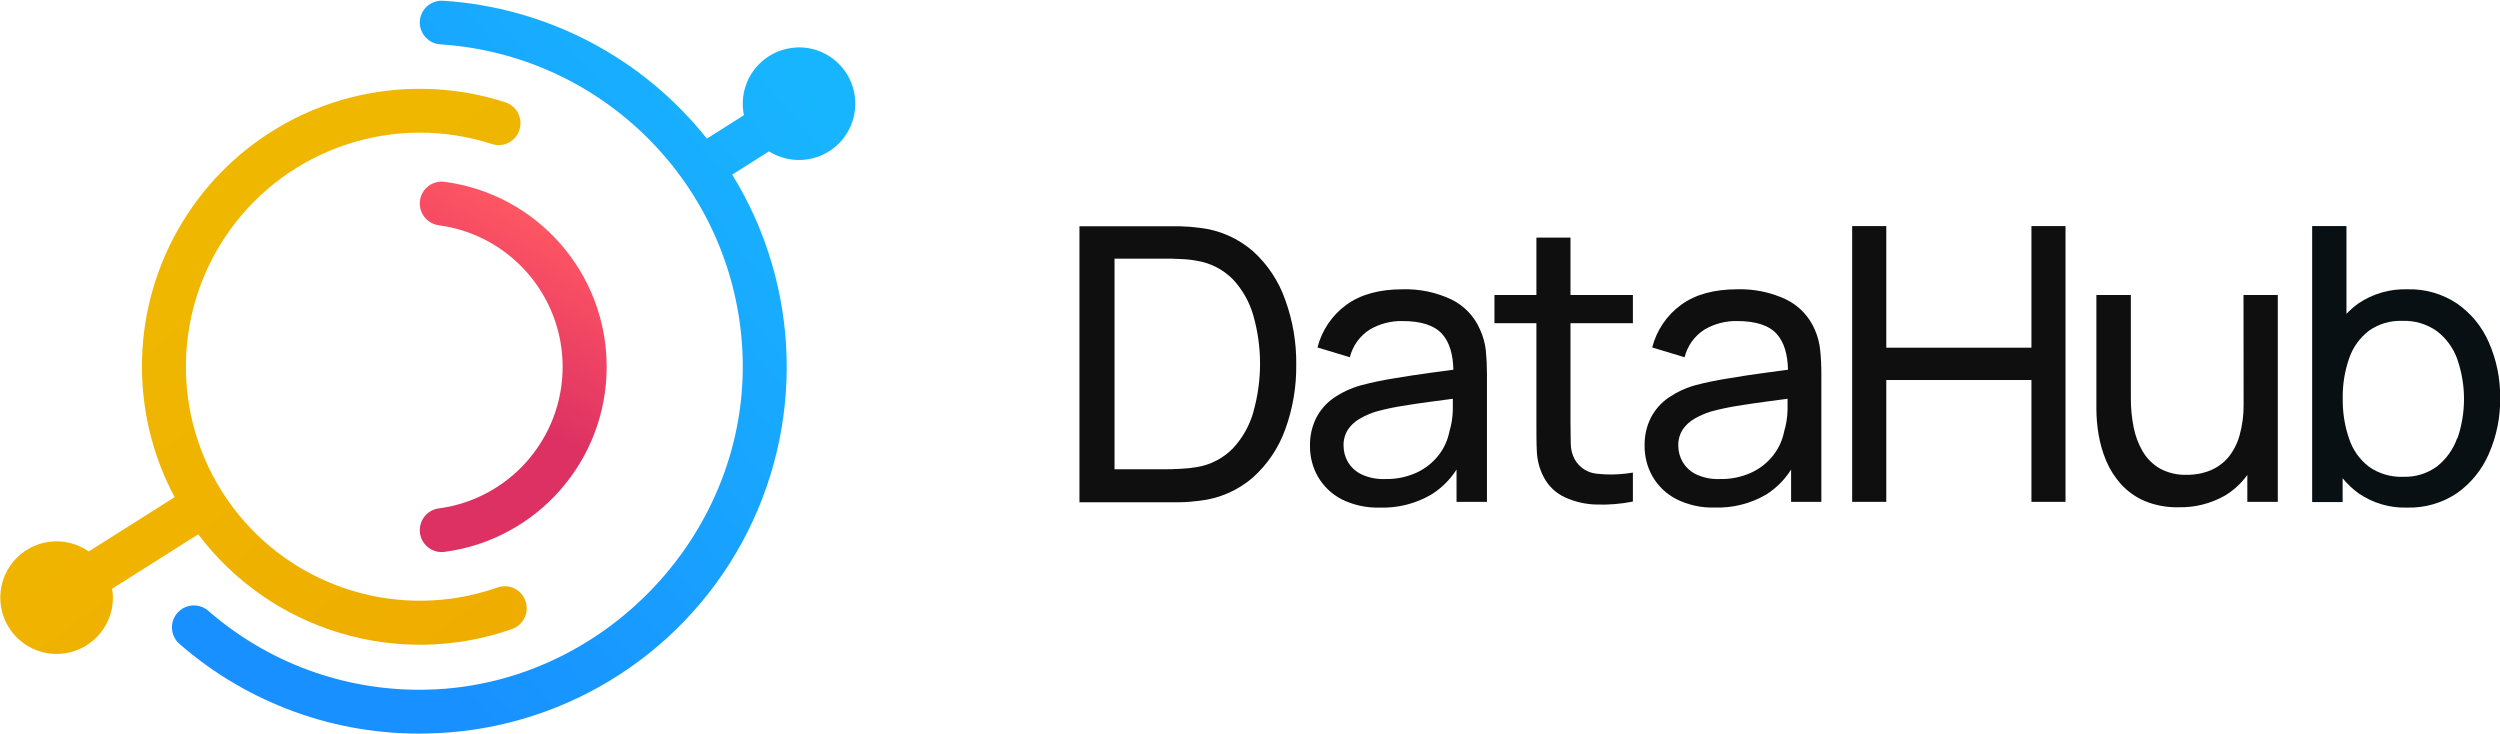
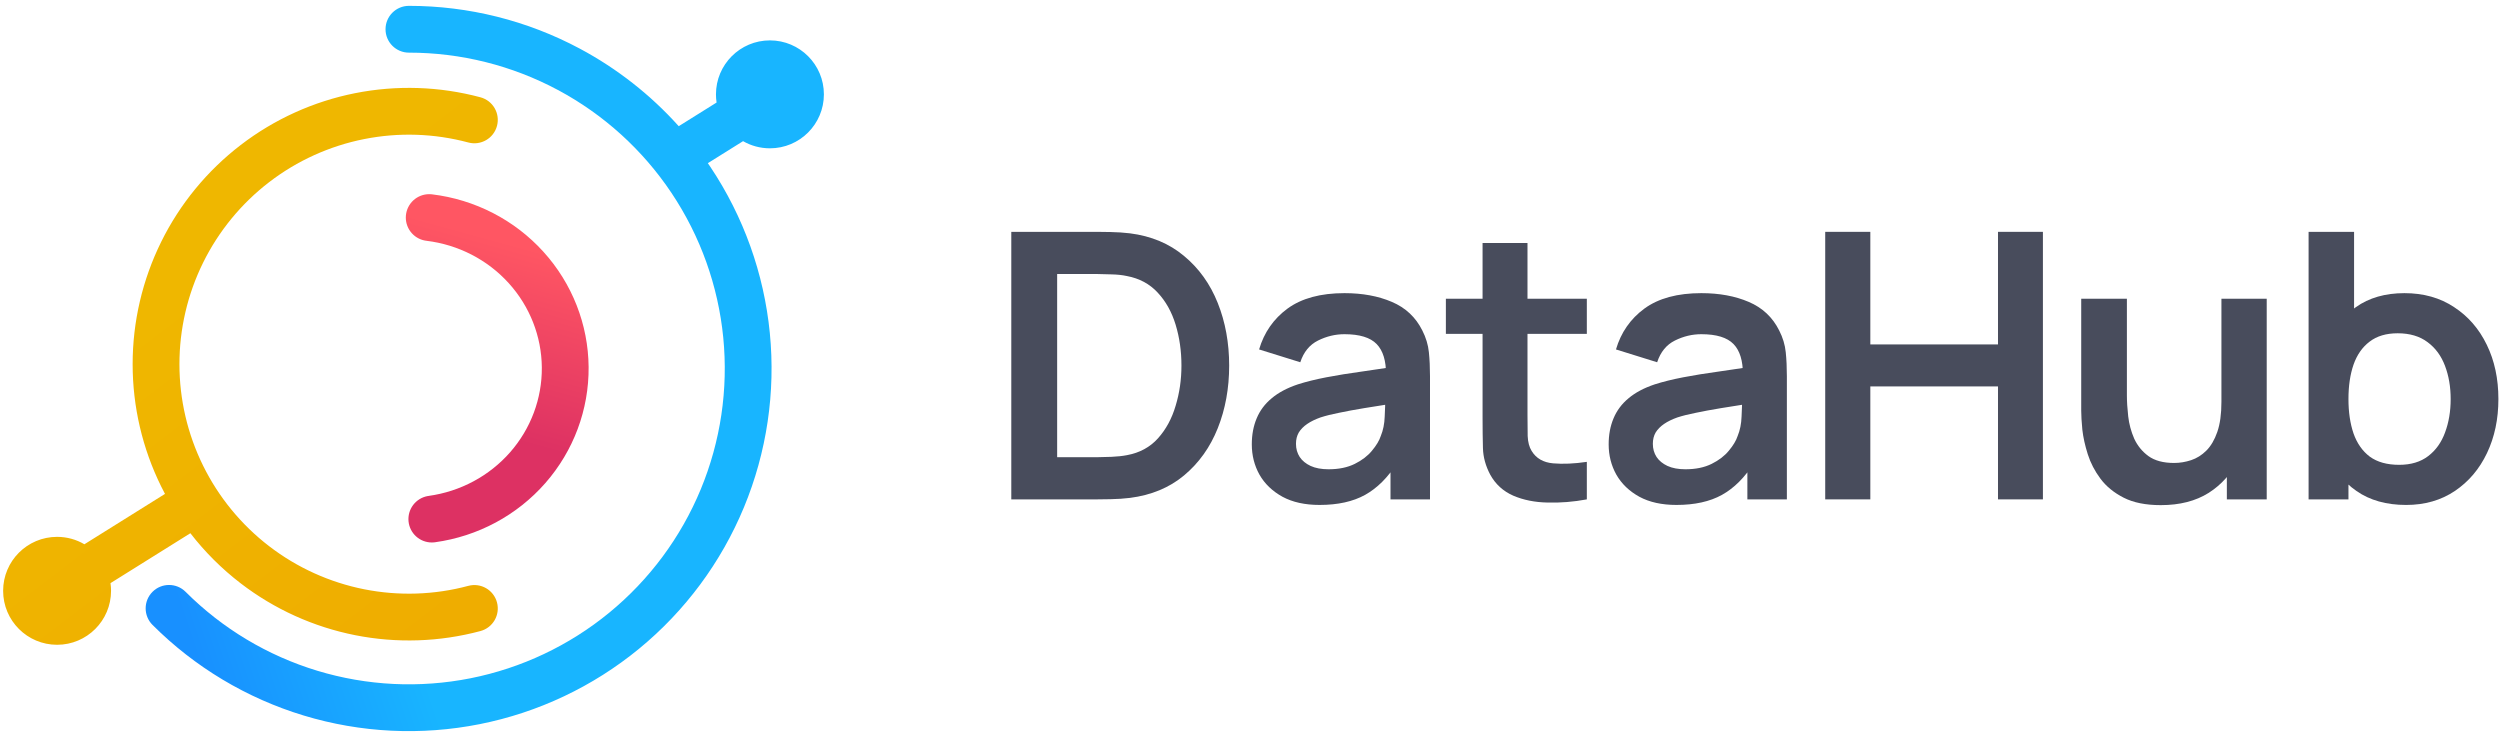
- <svg xmlns="http://www.w3.org/2000/svg" viewBox="0 0 443.86 130.26">
+ <svg xmlns="http://www.w3.org/2000/svg" width="381" height="112" viewBox="0 0 381 112" fill="none">
+   <path fill-rule="evenodd" clip-rule="evenodd" d="M55.497 21.196C60.759 20.149 66.191 20.327 71.373 21.715C73.275 22.225 75.231 21.096 75.74 19.194C76.25 17.292 75.121 15.337 73.219 14.827C66.98 13.156 60.441 12.942 54.106 14.202C47.772 15.462 41.812 18.162 36.688 22.094C31.564 26.026 27.413 31.084 24.556 36.876C21.699 42.669 20.214 49.041 20.214 55.5C20.214 61.959 21.699 68.331 24.556 74.123C24.746 74.509 24.942 74.892 25.144 75.271L12.863 82.947C11.642 82.229 10.219 81.817 8.7 81.817C4.158 81.817 0.476 85.499 0.476 90.041C0.476 94.583 4.158 98.265 8.7 98.265C13.242 98.265 16.924 94.583 16.924 90.041C16.924 89.643 16.896 89.252 16.841 88.87L29.014 81.262C31.225 84.12 33.802 86.692 36.688 88.906C41.812 92.838 47.772 95.538 54.106 96.798C60.441 98.058 66.98 97.844 73.219 96.172C75.121 95.663 76.25 93.707 75.74 91.805C75.231 89.903 73.275 88.775 71.373 89.284C66.191 90.673 60.759 90.851 55.497 89.804C50.236 88.757 45.285 86.514 41.029 83.248C36.773 79.982 33.325 75.781 30.952 70.969C28.579 66.158 27.345 60.865 27.345 55.5C27.345 50.135 28.579 44.842 30.952 40.03C33.325 35.219 36.773 31.017 41.029 27.751C45.285 24.485 50.236 22.242 55.497 21.196Z" fill="url(#paint0_linear_5_4491)" />
+   <path d="M65.41 33.156C71.114 33.846 76.356 36.551 80.165 40.751C83.974 44.95 86.092 50.356 86.14 55.962C86.188 61.567 84.164 67.007 80.43 71.268C76.694 75.531 71.5 78.323 65.809 79.108" stroke="url(#paint1_linear_5_4491)" stroke-width="7.131" stroke-linecap="round" stroke-linejoin="round" />
+   <path fill-rule="evenodd" clip-rule="evenodd" d="M62.321 0.892C60.352 0.892 58.755 2.488 58.755 4.457C58.755 6.426 60.352 8.023 62.321 8.023C70.237 8.023 78.03 9.975 85.011 13.706C91.993 17.438 97.946 22.833 102.343 29.415C106.741 35.997 109.448 43.562 110.224 51.439C111 59.317 109.821 67.264 106.792 74.578C103.762 81.891 98.976 88.344 92.857 93.366C86.738 98.388 79.475 101.823 71.712 103.367C63.948 104.911 55.923 104.517 48.348 102.219C40.773 99.921 33.882 95.791 28.285 90.194C26.892 88.801 24.634 88.801 23.242 90.194C21.85 91.586 21.85 93.844 23.242 95.236C29.669 101.663 37.581 106.405 46.278 109.043C54.975 111.682 64.189 112.134 73.103 110.361C82.016 108.588 90.356 104.644 97.381 98.878C104.407 93.113 109.902 85.703 113.38 77.307C116.858 68.91 118.211 59.785 117.32 50.74C116.43 41.696 113.322 33.01 108.273 25.453C108.142 25.257 108.009 25.062 107.876 24.867L113.243 21.513C114.448 22.207 115.847 22.603 117.337 22.603C121.88 22.603 125.562 18.921 125.562 14.379C125.562 9.837 121.88 6.155 117.337 6.155C112.795 6.155 109.113 9.837 109.113 14.379C109.113 14.803 109.145 15.219 109.207 15.626L103.439 19.231C99.156 14.461 94.062 10.458 88.373 7.417C80.358 3.133 71.409 0.892 62.321 0.892Z" fill="url(#paint2_linear_5_4491)" />
+   <path d="M366.692 76.955C363.687 76.955 361.167 76.247 359.132 74.831C357.097 73.415 355.566 71.49 354.539 69.055C353.512 66.601 352.999 63.855 352.999 60.815C352.999 57.739 353.512 54.983 354.539 52.548C355.566 50.113 357.069 48.197 359.046 46.8C361.043 45.384 363.506 44.676 366.435 44.676C369.345 44.676 371.865 45.384 373.995 46.8C376.144 48.197 377.808 50.113 378.987 52.548C380.166 54.964 380.756 57.72 380.756 60.815C380.756 63.873 380.175 66.62 379.015 69.055C377.855 71.49 376.22 73.415 374.109 74.831C371.998 76.247 369.525 76.955 366.692 76.955ZM351.829 76.105V35.333H358.761V54.643H357.905V76.105H351.829ZM365.636 70.839C367.424 70.839 368.898 70.395 370.058 69.508C371.218 68.621 372.074 67.422 372.625 65.912C373.196 64.383 373.481 62.684 373.481 60.815C373.481 58.965 373.196 57.286 372.625 55.776C372.055 54.246 371.17 53.038 369.972 52.151C368.774 51.245 367.253 50.792 365.408 50.792C363.658 50.792 362.232 51.217 361.129 52.066C360.026 52.897 359.208 54.067 358.676 55.577C358.162 57.069 357.905 58.815 357.905 60.815C357.905 62.797 358.162 64.543 358.676 66.054C359.208 67.564 360.035 68.743 361.157 69.593C362.299 70.423 363.791 70.839 365.636 70.839Z" fill="#484C5C" />
+   <path d="M329.302 76.982C327.02 76.982 325.137 76.605 323.654 75.85C322.17 75.094 320.991 74.132 320.116 72.962C319.241 71.791 318.595 70.545 318.176 69.224C317.758 67.903 317.482 66.657 317.349 65.487C317.235 64.297 317.178 63.335 317.178 62.598V45.525H324.139V60.248C324.139 61.192 324.205 62.259 324.338 63.448C324.471 64.618 324.776 65.751 325.251 66.846C325.746 67.921 326.468 68.809 327.419 69.507C328.389 70.206 329.692 70.555 331.327 70.555C332.202 70.555 333.068 70.413 333.923 70.13C334.779 69.847 335.549 69.366 336.234 68.686C336.938 67.988 337.499 67.034 337.917 65.826C338.336 64.618 338.545 63.089 338.545 61.239L342.624 62.967C342.624 65.571 342.111 67.931 341.084 70.045C340.076 72.159 338.583 73.849 336.605 75.113C334.627 76.359 332.193 76.982 329.302 76.982ZM339.372 76.104V66.619H338.545V45.525H345.448V76.104H339.372Z" fill="#484C5C" />
+   <path d="M278.163 76.105V35.333H285.038V52.491H304.494V35.333H311.34V76.105H304.494V58.89H285.038V76.105H278.163Z" fill="#484C5C" />
+   <path d="M255.488 76.953C253.263 76.953 251.38 76.538 249.84 75.707C248.299 74.858 247.13 73.735 246.331 72.338C245.551 70.941 245.161 69.403 245.161 67.723C245.161 66.251 245.408 64.929 245.903 63.759C246.397 62.57 247.158 61.55 248.185 60.701C249.212 59.833 250.543 59.125 252.179 58.577C253.415 58.181 254.86 57.822 256.515 57.501C258.188 57.181 259.995 56.888 261.935 56.624C263.894 56.34 265.938 56.038 268.068 55.718L265.615 57.105C265.634 54.991 265.159 53.434 264.189 52.433C263.219 51.433 261.583 50.932 259.282 50.932C257.894 50.932 256.553 51.253 255.26 51.895C253.966 52.537 253.063 53.641 252.55 55.208L246.274 53.254C247.034 50.668 248.48 48.592 250.61 47.025C252.759 45.458 255.65 44.675 259.282 44.675C262.021 44.675 264.426 45.119 266.499 46.006C268.591 46.893 270.141 48.346 271.149 50.366C271.701 51.442 272.034 52.546 272.148 53.679C272.262 54.793 272.319 56.01 272.319 57.332V76.104H266.3V69.478L267.298 70.554C265.91 72.763 264.284 74.386 262.42 75.424C260.575 76.444 258.265 76.953 255.488 76.953ZM256.857 71.517C258.417 71.517 259.748 71.243 260.851 70.696C261.954 70.148 262.829 69.478 263.476 68.686C264.141 67.893 264.588 67.147 264.816 66.449C265.178 65.581 265.377 64.59 265.415 63.476C265.472 62.343 265.501 61.428 265.501 60.729L267.612 61.352C265.539 61.673 263.761 61.956 262.277 62.202C260.794 62.447 259.52 62.683 258.455 62.91C257.39 63.117 256.448 63.353 255.631 63.617C254.832 63.901 254.157 64.231 253.605 64.608C253.054 64.986 252.626 65.42 252.321 65.911C252.036 66.402 251.894 66.977 251.894 67.638C251.894 68.393 252.084 69.063 252.464 69.648C252.844 70.215 253.396 70.668 254.119 71.007C254.86 71.347 255.773 71.517 256.857 71.517Z" fill="#484C5C" />
+   <path d="M241.833 76.106C239.798 76.484 237.801 76.644 235.842 76.588C233.902 76.55 232.162 76.201 230.622 75.54C229.081 74.861 227.911 73.794 227.113 72.341C226.409 71.019 226.038 69.67 226 68.292C225.962 66.914 225.943 65.356 225.943 63.62V37.033H232.79V63.224C232.79 64.45 232.799 65.526 232.818 66.451C232.856 67.376 233.056 68.131 233.417 68.716C234.102 69.849 235.195 70.481 236.698 70.614C238.2 70.746 239.912 70.67 241.833 70.387V76.106ZM220.352 50.878V45.527H241.833V50.878H220.352Z" fill="#484C5C" />
+   <path d="M201.101 76.953C198.876 76.953 196.994 76.538 195.453 75.707C193.913 74.858 192.743 73.735 191.944 72.338C191.165 70.941 190.775 69.403 190.775 67.723C190.775 66.251 191.022 64.929 191.516 63.759C192.011 62.57 192.772 61.55 193.799 60.701C194.825 59.833 196.157 59.125 197.792 58.577C199.028 58.181 200.474 57.822 202.128 57.501C203.802 57.181 205.609 56.888 207.549 56.624C209.507 56.34 211.552 56.038 213.682 55.718L211.229 57.105C211.248 54.991 210.772 53.434 209.802 52.433C208.832 51.433 207.197 50.932 204.896 50.932C203.507 50.932 202.166 51.253 200.873 51.895C199.58 52.537 198.677 53.641 198.163 55.208L191.887 53.254C192.648 50.668 194.093 48.592 196.223 47.025C198.372 45.458 201.263 44.675 204.896 44.675C207.634 44.675 210.04 45.119 212.113 46.006C214.205 46.893 215.755 48.346 216.763 50.366C217.314 51.442 217.647 52.546 217.761 53.679C217.875 54.793 217.932 56.01 217.932 57.332V76.104H211.913V69.478L212.912 70.554C211.523 72.763 209.897 74.386 208.034 75.424C206.189 76.444 203.878 76.953 201.101 76.953ZM202.471 71.517C204.03 71.517 205.361 71.243 206.465 70.696C207.568 70.148 208.442 69.478 209.089 68.686C209.755 67.893 210.202 67.147 210.43 66.449C210.791 65.581 210.991 64.59 211.029 63.476C211.086 62.343 211.114 61.428 211.114 60.729L213.225 61.352C211.152 61.673 209.374 61.956 207.891 62.202C206.407 62.447 205.133 62.683 204.068 62.91C203.003 63.117 202.062 63.353 201.244 63.617C200.445 63.901 199.77 64.231 199.219 64.608C198.667 64.986 198.239 65.42 197.935 65.911C197.65 66.402 197.507 66.977 197.507 67.638C197.507 68.393 197.697 69.063 198.078 69.648C198.458 70.215 199.009 70.668 199.732 71.007C200.474 71.347 201.387 71.517 202.471 71.517Z" fill="#484C5C" />
+   <path d="M154.121 76.105V35.333H167.215C167.557 35.333 168.232 35.342 169.24 35.361C170.267 35.38 171.256 35.446 172.207 35.559C175.459 35.974 178.207 37.126 180.451 39.013C182.714 40.882 184.426 43.27 185.586 46.177C186.746 49.084 187.326 52.264 187.326 55.719C187.326 59.173 186.746 62.354 185.586 65.261C184.426 68.168 182.714 70.565 180.451 72.453C178.207 74.321 175.459 75.463 172.207 75.879C171.275 75.992 170.295 76.058 169.268 76.077C168.241 76.096 167.557 76.105 167.215 76.105H154.121ZM161.11 69.678H167.215C167.785 69.678 168.508 69.659 169.383 69.621C170.276 69.583 171.066 69.499 171.75 69.366C173.69 69.008 175.269 68.149 176.486 66.79C177.703 65.431 178.597 63.779 179.167 61.835C179.757 59.891 180.052 57.852 180.052 55.719C180.052 53.51 179.757 51.434 179.167 49.49C178.578 47.545 177.665 45.913 176.429 44.591C175.212 43.27 173.652 42.43 171.75 42.071C171.066 41.92 170.276 41.835 169.383 41.816C168.508 41.779 167.785 41.76 167.215 41.76H161.11V69.678Z" fill="#484C5C" />
  <defs>
-     <linearGradient id="a" x1="91.08" y1="126.64" x2="35.79" y2="50.66" gradientUnits="userSpaceOnUse">
-       <stop offset="0" stop-color="#efab00" />
-       <stop offset="1" stop-color="#efb700" />
+     <linearGradient id="paint0_linear_5_4491" x1="73.899" y1="107.175" x2="26.492" y2="45.052" gradientUnits="userSpaceOnUse">
+       <stop stop-color="#EFAB00" />
+       <stop offset="1" stop-color="#EFB700" />
    </linearGradient>
-     <linearGradient id="b" x1="83.06" y1="68.88" x2="98.74" y2="40.67" gradientUnits="userSpaceOnUse">
-       <stop offset="0" stop-color="#dd3163" />
-       <stop offset="1" stop-color="#ff5663" />
+     <linearGradient id="paint1_linear_5_4491" x1="49.31" y1="59.207" x2="57.006" y2="31.305" gradientUnits="userSpaceOnUse">
+       <stop stop-color="#DD3163" />
+       <stop offset="1" stop-color="#FF5663" />
    </linearGradient>
-     <linearGradient id="c" x1="50.22" y1="96.82" x2="144.42" y2="17.17" gradientUnits="userSpaceOnUse">
-       <stop offset="0.03" stop-color="#1890ff" />
-       <stop offset="1" stop-color="#18b5ff" />
+     <linearGradient id="paint2_linear_5_4491" x1="26.461" y1="92.99" x2="57.961" y2="82.534" gradientUnits="userSpaceOnUse">
+       <stop offset="0.03" stop-color="#1890FF" />
+       <stop offset="1" stop-color="#18B5FF" />
    </linearGradient>
  </defs>
-   <path d="M222.44,44.58a17.39,17.39,0,0,0-9.5-4.14,33.6,33.6,0,0,0-3.57-.27l-2.62,0h-15.1v49h15.1l2.6,0c1.26,0,2.45-.12,3.59-.26a17.38,17.38,0,0,0,9.5-4.13,21,21,0,0,0,5.76-8.58,32.43,32.43,0,0,0,1.94-11.46,32.43,32.43,0,0,0-1.94-11.46A20.94,20.94,0,0,0,222.44,44.58Zm.12,28.47a15.78,15.78,0,0,1-3.64,6.53,11.56,11.56,0,0,1-6.49,3.36,22.45,22.45,0,0,1-2.79.29c-1.07.06-2,.09-2.89.09h-8.87V45.92h8.87c.82,0,1.77,0,2.86.07a17.94,17.94,0,0,1,2.82.3,11.56,11.56,0,0,1,6.46,3.3,15.74,15.74,0,0,1,3.65,6.49,31.35,31.35,0,0,1,0,17Z" fill="#0f0f0f" />
-   <path d="M262.78,58.53a10.56,10.56,0,0,0-5.15-5.39,19.07,19.07,0,0,0-8.58-1.78q-6.23,0-10,2.75a13.49,13.49,0,0,0-5.14,7.58l5.75,1.74a8.14,8.14,0,0,1,3.52-4.91A11,11,0,0,1,249,57c3.35,0,5.72.78,7.09,2.35q1.85,2.1,1.95,6.29l-4,.54q-3.34.45-6.58,1a58.65,58.65,0,0,0-5.87,1.24,16.2,16.2,0,0,0-4.79,2.23,9.69,9.69,0,0,0-3.11,3.54,10.64,10.64,0,0,0-1.11,5,10.82,10.82,0,0,0,1.41,5.44,10.42,10.42,0,0,0,4.18,4A14.36,14.36,0,0,0,245,90.12a17,17,0,0,0,9.06-2.28,14.23,14.23,0,0,0,4.54-4.47V89.1H264V66.39c0-1.45-.07-2.84-.2-4.17A11.84,11.84,0,0,0,262.78,58.53Zm-5.44,18.06a10,10,0,0,1-1.9,4.2,10.62,10.62,0,0,1-3.86,3.09,12.8,12.8,0,0,1-5.66,1.17,9.08,9.08,0,0,1-4.24-.85A5.69,5.69,0,0,1,239.3,82a5.82,5.82,0,0,1-.76-2.85,5.06,5.06,0,0,1,.8-2.91,6.21,6.21,0,0,1,2.11-1.92,14.4,14.4,0,0,1,2.8-1.23,43.17,43.17,0,0,1,4.59-1q2.55-.42,5.41-.8l3.69-.49c0,.57,0,1.23,0,2A14.3,14.3,0,0,1,257.34,76.59Z" fill="#0f0f0f" />
-   <path d="M278.83,42.18h-6.05v10.2h-7.45v5h7.45V75.23c0,1.88,0,3.56.08,5a10.68,10.68,0,0,0,1.18,4.4,8,8,0,0,0,3.77,3.65,14.23,14.23,0,0,0,5.66,1.3,28.25,28.25,0,0,0,6.44-.53V83.9a22.74,22.74,0,0,1-6.44.2,5,5,0,0,1-3.89-2.55,5.92,5.92,0,0,1-.7-2.75c0-1.07-.05-2.35-.05-3.85V57.38h11.08v-5H278.83Z" fill="#0f0f0f" />
-   <path d="M322.21,58.53a10.56,10.56,0,0,0-5.15-5.39,19.07,19.07,0,0,0-8.58-1.78q-6.23,0-10,2.75a13.49,13.49,0,0,0-5.14,7.58l5.75,1.74a8.14,8.14,0,0,1,3.52-4.91A11,11,0,0,1,308.41,57c3.35,0,5.72.78,7.09,2.35q1.85,2.1,1.95,6.29l-4,.54c-2.22.3-4.42.62-6.58,1A58.65,58.65,0,0,0,301,68.39a16.32,16.32,0,0,0-4.79,2.23,9.79,9.79,0,0,0-3.11,3.54,10.64,10.64,0,0,0-1.11,5,10.82,10.82,0,0,0,1.41,5.44,10.38,10.38,0,0,0,4.19,4,14.29,14.29,0,0,0,6.88,1.51,17,17,0,0,0,9.06-2.28A14.23,14.23,0,0,0,318,83.37V89.1h5.37V66.39a39.92,39.92,0,0,0-.2-4.17A11.84,11.84,0,0,0,322.21,58.53Zm-5.44,18.06a10,10,0,0,1-1.9,4.2A10.62,10.62,0,0,1,311,83.88a12.77,12.77,0,0,1-5.66,1.17,9,9,0,0,1-4.23-.85A5.57,5.57,0,0,1,298.74,82a5.73,5.73,0,0,1-.77-2.85,5.06,5.06,0,0,1,.8-2.91,6.3,6.3,0,0,1,2.11-1.92,14.67,14.67,0,0,1,2.8-1.23,43.17,43.17,0,0,1,4.59-1c1.7-.28,3.51-.55,5.41-.8l3.69-.49c0,.57,0,1.23,0,2A14.3,14.3,0,0,1,316.77,76.59Z" fill="#0f0f0f" />
-   <polygon points="360.67 61.73 334.9 61.73 334.9 40.14 328.84 40.14 328.84 89.1 334.9 89.1 334.9 67.47 360.67 67.47 360.67 89.1 366.72 89.1 366.72 40.14 360.67 40.14 360.67 61.73" fill="#0f0f0f" />
-   <path d="M398.34,71.72a19.64,19.64,0,0,1-.71,5.55,10.78,10.78,0,0,1-2,3.92,8.48,8.48,0,0,1-3.2,2.33,10.69,10.69,0,0,1-4.15.78,9.38,9.38,0,0,1-4.81-1.12,8.47,8.47,0,0,1-3.06-3.06,13.55,13.55,0,0,1-1.61-4.35,25.54,25.54,0,0,1-.48-5V52.38h-6.12v20.3a27.64,27.64,0,0,0,.39,4.45,21,21,0,0,0,1.34,4.66,14.93,14.93,0,0,0,2.62,4.15,12.17,12.17,0,0,0,4.2,3,14.88,14.88,0,0,0,6.07,1.12A15.86,15.86,0,0,0,395,88a13.37,13.37,0,0,0,4-3.68V89.1h5.41V52.38h-6.09Z" fill="#0f0f0f" />
-   <path d="M441.89,60.81a16.27,16.27,0,0,0-5.66-6.92,15.14,15.14,0,0,0-8.79-2.53,14.77,14.77,0,0,0-8.72,2.51,15,15,0,0,0-2.12,1.85V40.14h-6.09v49h5.41V84.91a15.11,15.11,0,0,0,2.78,2.64,14.44,14.44,0,0,0,8.71,2.57,15.07,15.07,0,0,0,8.82-2.57,16.48,16.48,0,0,0,5.66-7,23.81,23.81,0,0,0,2-9.9A23.76,23.76,0,0,0,441.89,60.81Zm-5.64,17a11.12,11.12,0,0,1-3.57,5,9.59,9.59,0,0,1-6,1.84,9.89,9.89,0,0,1-6.09-1.79,10.36,10.36,0,0,1-3.51-4.93,20.93,20.93,0,0,1-1.14-7.16,20.62,20.62,0,0,1,1.15-7.19,10.45,10.45,0,0,1,3.5-4.86,9.63,9.63,0,0,1,5.92-1.75,9.92,9.92,0,0,1,6.17,1.84,10.82,10.82,0,0,1,3.61,5,21.53,21.53,0,0,1,0,14.06Z" fill="#091013" />
-   <path d="M88.37,104.29a41.55,41.55,0,1,1-1-78.71,3.85,3.85,0,0,0,4.73-2.19h0a3.91,3.91,0,0,0-2.41-5.24,49,49,0,0,0-14.66-2.38A49.3,49.3,0,0,0,31,88.27L15.75,97.91a9.94,9.94,0,0,0-6.83-1.74,10,10,0,1,0,11.13,10,9.8,9.8,0,0,0-.15-1.64l15.29-9.67a49.32,49.32,0,0,0,55.72,16.82,3.9,3.9,0,0,0,2.26-5.28h0A3.87,3.87,0,0,0,88.37,104.29Z" fill="url(#a)" />
-   <path d="M74.53,94.12h0a3.9,3.9,0,0,1,3.41-3.86,25.36,25.36,0,0,0,0-50.26,3.91,3.91,0,0,1-3.41-3.86h0a3.88,3.88,0,0,1,4.34-3.87,33.14,33.14,0,0,1,0,65.72A3.88,3.88,0,0,1,74.53,94.12Z" fill="url(#b)" />
-   <path d="M141.16,8.45a10,10,0,0,0-9.08,12l-6.58,4.16A65.08,65.08,0,0,0,78.62.13,3.88,3.88,0,0,0,74.53,4h0a3.91,3.91,0,0,0,3.7,3.88,57.42,57.42,0,0,1,53.64,56.34c.49,31.5-25.75,58.2-57.26,58.24a56.89,56.89,0,0,1-37.61-14,3.9,3.9,0,0,0-4.69-.35h0a3.9,3.9,0,0,0-.44,6.22,64.62,64.62,0,0,0,43.93,15.9A65.09,65.09,0,0,0,130,31l6.53-4.13a10,10,0,1,0,4.64-18.44Z" fill="url(#c)" />
</svg>
